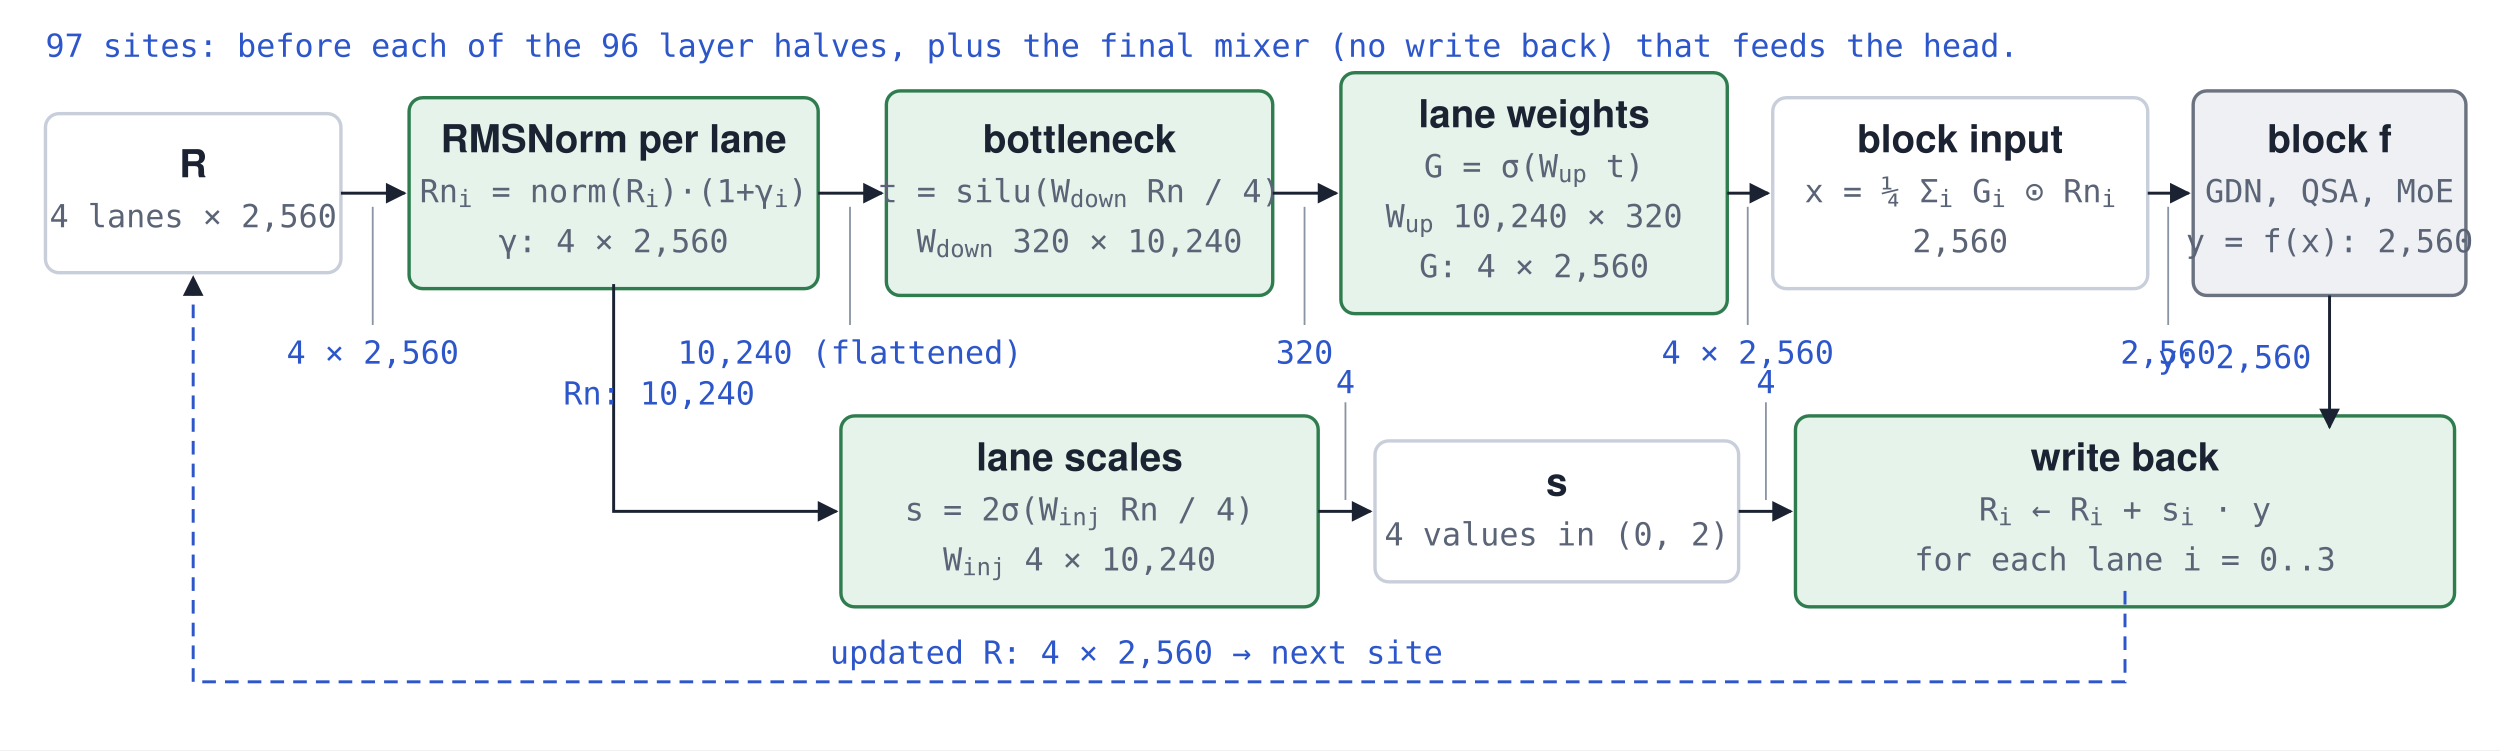
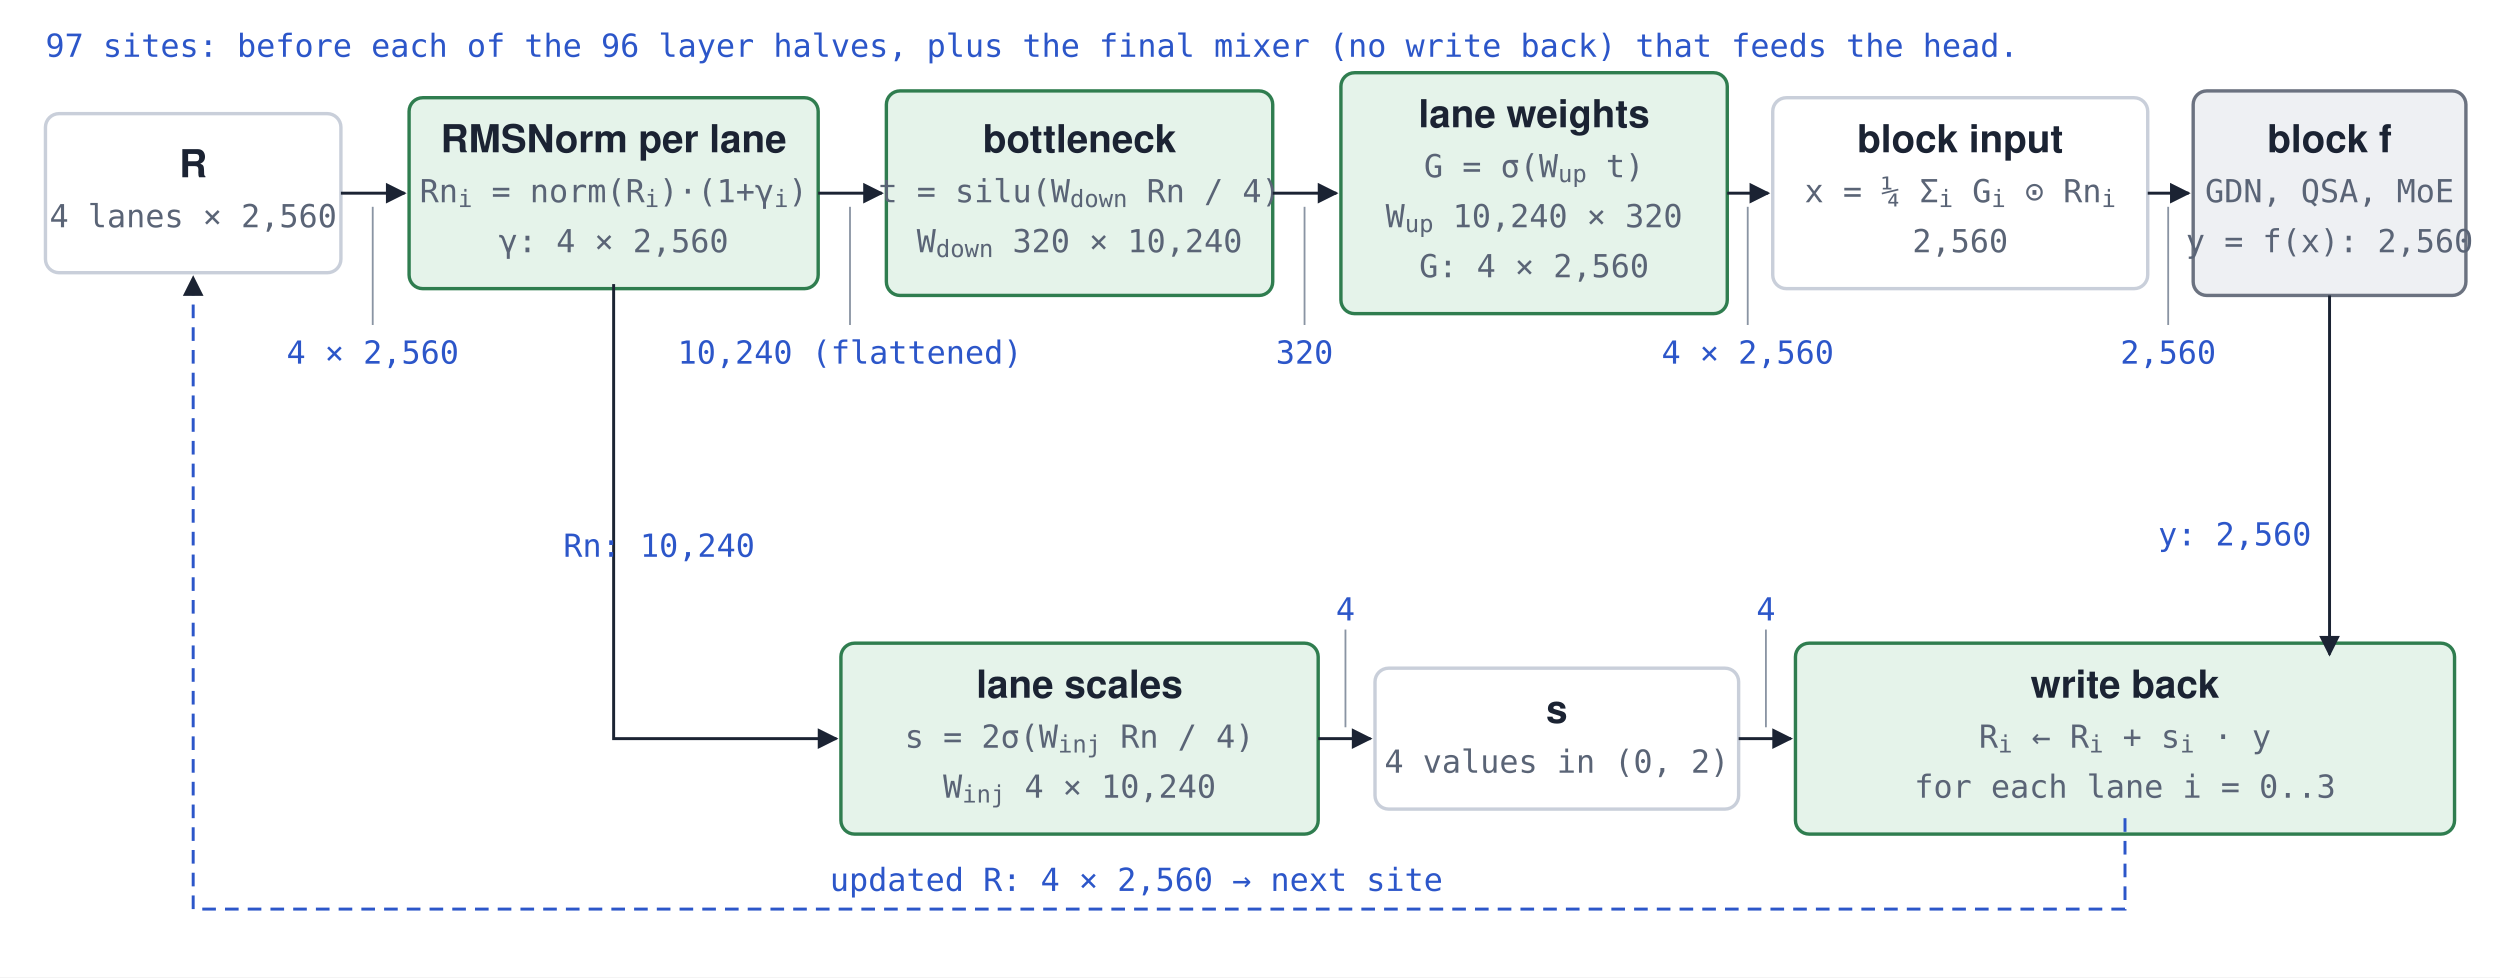
- <svg xmlns="http://www.w3.org/2000/svg" viewBox="0 0 1100 330" role="img" aria-label="Hyper-connection site: per-lane RMSNorm, a 320-wide bottleneck gives per-element lane weights, the block input is their weighted mean, and four lane scales decide how much of the block output each lane receives">
+ <svg xmlns="http://www.w3.org/2000/svg" viewBox="0 0 1100 430" role="img" aria-label="Hyper-connection site: per-lane RMSNorm, a 320-wide bottleneck gives per-element lane weights, the block input is their weighted mean, and four lane scales decide how much of the block output each lane receives">
  <rect width="100%" height="100%" fill="#ffffff" />
  <style>rect.ok{fill:#e5f3ea;stroke:#2f7d4f;stroke-width:1.5}rect.ref{fill:#fbf0dc;stroke:#a86a12;stroke-width:1.5;stroke-dasharray:5 3}rect.mix{fill:#e5f3ea;stroke:#a86a12;stroke-width:1.5;stroke-dasharray:5 3}rect.wt{fill:#eceefa;stroke:#5b5f9e;stroke-width:1.5}rect.dat{fill:#fff;stroke:#c9cfda;stroke-width:1.5}rect.host2{fill:#eef0f3;stroke:#6b7280;stroke-width:1.5}rect.st{fill:#fbf0dc;stroke:#a86a12;stroke-width:1.5}rect.spec{fill:none;stroke:#5a6476;stroke-width:1.5;stroke-dasharray:3 3}rect.bar{fill:#2c56c9}rect.bar2{fill:#b0245e}text.tm{font:600 14px Menlo,monospace;fill:#b0245e}rect.grp{fill:none;stroke:#5a6476;stroke-width:1;stroke-dasharray:2 4}text{fill:#1b2333}text.t{font:600 17px Helvetica,Arial,sans-serif}text.m{font:14px Menlo,monospace;fill:#5a6476}text.al{font:14px Menlo,monospace;fill:#2c56c9}text.gt{font:600 17px Helvetica,Arial,sans-serif;fill:#5a6476}polyline.ar{fill:none;stroke:#1b2333;stroke-width:1.3}polyline.dash{stroke-dasharray:6 4;stroke:#2c56c9}.ahp{fill:#1b2333}</style>
  <defs>
    <marker id="ah2" viewBox="0 0 10 10" refX="9" refY="5" markerWidth="7" markerHeight="7" orient="auto-start-reverse">
      <path d="M0,0 L10,5 L0,10 z" class="ahp" />
    </marker>
  </defs>
  <rect class="dat" x="20" y="50" width="130" height="70" rx="6" />
  <text class="t" x="85.0" y="78" text-anchor="middle">R</text>
  <text textLength="118" lengthAdjust="spacingAndGlyphs" class="m" x="85.0" y="100" text-anchor="middle">4 lanes × 2,560</text>
  <rect class="ok" x="180" y="43" width="180" height="84" rx="6" />
  <text class="t" x="270.0" y="67" text-anchor="middle">RMSNorm per lane</text>
  <text textLength="168" lengthAdjust="spacingAndGlyphs" class="m" x="270.0" y="89" text-anchor="middle">Rn<tspan baseline-shift="sub" font-size="75%">i</tspan> = norm(R<tspan baseline-shift="sub" font-size="75%">i</tspan>)·(1+γ<tspan baseline-shift="sub" font-size="75%">i</tspan>)</text>
  <text class="m" x="270.0" y="111" text-anchor="middle">γ: 4 × 2,560</text>
  <rect class="ok" x="390" y="40" width="170" height="90" rx="6" />
  <text class="t" x="475.0" y="67" text-anchor="middle">bottleneck</text>
  <text textLength="158" lengthAdjust="spacingAndGlyphs" class="m" x="475.0" y="89" text-anchor="middle">t = silu(W<tspan baseline-shift="sub" font-size="75%">down</tspan> Rn / 4)</text>
  <text class="m" x="475.0" y="111" text-anchor="middle">W<tspan baseline-shift="sub" font-size="75%">down</tspan> 320 × 10,240</text>
  <rect class="ok" x="590" y="32" width="170" height="106" rx="6" />
  <text class="t" x="675.0" y="56" text-anchor="middle">lane weights</text>
  <text class="m" x="675.0" y="78" text-anchor="middle">G = σ(W<tspan baseline-shift="sub" font-size="75%">up</tspan> t)</text>
  <text class="m" x="675.0" y="100" text-anchor="middle">W<tspan baseline-shift="sub" font-size="75%">up</tspan> 10,240 × 320</text>
  <text class="m" x="675.0" y="122" text-anchor="middle">G: 4 × 2,560</text>
  <rect class="dat" x="780" y="43" width="165" height="84" rx="6" />
  <text class="t" x="862.5" y="67" text-anchor="middle">block input</text>
  <text class="m" x="862.5" y="89" text-anchor="middle">x = ¼ Σ<tspan baseline-shift="sub" font-size="75%">i</tspan> G<tspan baseline-shift="sub" font-size="75%">i</tspan> ⊙ Rn<tspan baseline-shift="sub" font-size="75%">i</tspan>
  </text>
  <text class="m" x="862.5" y="111" text-anchor="middle">2,560</text>
  <rect class="host2" x="965" y="40" width="120" height="90" rx="6" />
  <text class="t" x="1025.0" y="67" text-anchor="middle">block f</text>
  <text textLength="108" lengthAdjust="spacingAndGlyphs" class="m" x="1025.0" y="89" text-anchor="middle">GDN, QSA, MoE</text>
  <text textLength="108" lengthAdjust="spacingAndGlyphs" class="m" x="1025.0" y="111" text-anchor="middle">y = f(x): 2,560</text>
  <polyline class="ar" points="150,85 178,85" marker-end="url(#ah2)" />
  <polyline class="ar" points="360,85 388,85" marker-end="url(#ah2)" />
  <polyline class="ar" points="560,85 588,85" marker-end="url(#ah2)" />
  <polyline class="ar" points="760,85 778,85" marker-end="url(#ah2)" />
  <polyline class="ar" points="945,85 963,85" marker-end="url(#ah2)" />
-   <rect class="ok" x="370" y="183" width="210" height="84" rx="6" />
-   <text class="t" x="475.0" y="207" text-anchor="middle">lane scales</text>
-   <text class="m" x="475.0" y="229" text-anchor="middle">s = 2σ(W<tspan baseline-shift="sub" font-size="75%">inj</tspan> Rn / 4)</text>
-   <text class="m" x="475.0" y="251" text-anchor="middle">W<tspan baseline-shift="sub" font-size="75%">inj</tspan> 4 × 10,240</text>
-   <rect class="dat" x="605" y="194" width="160" height="62" rx="6" />
-   <text class="t" x="685.0" y="218" text-anchor="middle">s</text>
-   <text textLength="148" lengthAdjust="spacingAndGlyphs" class="m" x="685.0" y="240" text-anchor="middle">4 values in (0, 2)</text>
-   <rect class="ok" x="790" y="183" width="290" height="84" rx="6" />
-   <text class="t" x="935.0" y="207" text-anchor="middle">write back</text>
-   <text class="m" x="935.0" y="229" text-anchor="middle">R<tspan baseline-shift="sub" font-size="75%">i</tspan> ← R<tspan baseline-shift="sub" font-size="75%">i</tspan> + s<tspan baseline-shift="sub" font-size="75%">i</tspan> · y</text>
-   <text class="m" x="935.0" y="251" text-anchor="middle">for each lane i = 0..3</text>
-   <polyline class="ar" points="270,125 270,225 368,225" marker-end="url(#ah2)" />
-   <text class="al" x="290" y="178" text-anchor="middle">Rn: 10,240</text>
-   <polyline class="ar" points="580,225 603,225" marker-end="url(#ah2)" />
-   <polyline class="ar" points="765,225 788,225" marker-end="url(#ah2)" />
-   <polyline class="ar" points="1025,130 1025,188" marker-end="url(#ah2)" />
-   <text class="al" x="1017" y="162" text-anchor="end">y: 2,560</text>
-   <polyline class="ar dash" points="935,260 935,300 85,300 85,122" marker-end="url(#ah2)" />
-   <text class="al" x="500" y="292" text-anchor="middle">updated R: 4 × 2,560 → next site</text>
+   <rect class="ok" x="370" y="283" width="210" height="84" rx="6" />
+   <text class="t" x="475.0" y="307" text-anchor="middle">lane scales</text>
+   <text class="m" x="475.0" y="329" text-anchor="middle">s = 2σ(W<tspan baseline-shift="sub" font-size="75%">inj</tspan> Rn / 4)</text>
+   <text class="m" x="475.0" y="351" text-anchor="middle">W<tspan baseline-shift="sub" font-size="75%">inj</tspan> 4 × 10,240</text>
+   <rect class="dat" x="605" y="294" width="160" height="62" rx="6" />
+   <text class="t" x="685.0" y="318" text-anchor="middle">s</text>
+   <text textLength="148" lengthAdjust="spacingAndGlyphs" class="m" x="685.0" y="340" text-anchor="middle">4 values in (0, 2)</text>
+   <rect class="ok" x="790" y="283" width="290" height="84" rx="6" />
+   <text class="t" x="935.0" y="307" text-anchor="middle">write back</text>
+   <text class="m" x="935.0" y="329" text-anchor="middle">R<tspan baseline-shift="sub" font-size="75%">i</tspan> ← R<tspan baseline-shift="sub" font-size="75%">i</tspan> + s<tspan baseline-shift="sub" font-size="75%">i</tspan> · y</text>
+   <text class="m" x="935.0" y="351" text-anchor="middle">for each lane i = 0..3</text>
+   <polyline class="ar" points="270,125 270,325 368,325" marker-end="url(#ah2)" />
+   <text class="al" x="290" y="245" text-anchor="middle">Rn: 10,240</text>
+   <polyline class="ar" points="580,325 603,325" marker-end="url(#ah2)" />
+   <polyline class="ar" points="765,325 788,325" marker-end="url(#ah2)" />
+   <polyline class="ar" points="1025,130 1025,288" marker-end="url(#ah2)" />
+   <text class="al" x="1017" y="240" text-anchor="end">y: 2,560</text>
+   <polyline class="ar dash" points="935,360 935,400 85,400 85,122" marker-end="url(#ah2)" />
+   <text class="al" x="500" y="392" text-anchor="middle">updated R: 4 × 2,560 → next site</text>
  <text class="al" x="20" y="25" text-anchor="start">97 sites: before each of the 96 layer halves, plus the final mixer (no write back) that feeds the head.</text>
  <path d="M164,91 V143" fill="none" stroke="#8a94a3" stroke-width="0.8" />
  <text x="164" y="160" text-anchor="middle" style="font:14px Menlo,monospace;fill:#2c56c9">4 × 2,560</text>
  <path d="M374,91 V143" fill="none" stroke="#8a94a3" stroke-width="0.8" />
  <text x="374" y="160" text-anchor="middle" style="font:14px Menlo,monospace;fill:#2c56c9">10,240 (flattened)</text>
  <path d="M574,91 V143" fill="none" stroke="#8a94a3" stroke-width="0.8" />
  <text x="574" y="160" text-anchor="middle" style="font:14px Menlo,monospace;fill:#2c56c9">320</text>
  <path d="M769,91 V143" fill="none" stroke="#8a94a3" stroke-width="0.8" />
  <text x="769" y="160" text-anchor="middle" style="font:14px Menlo,monospace;fill:#2c56c9">4 × 2,560</text>
  <path d="M954,91 V143" fill="none" stroke="#8a94a3" stroke-width="0.8" />
  <text x="954" y="160" text-anchor="middle" style="font:14px Menlo,monospace;fill:#2c56c9">2,560</text>
-   <path d="M592,220 V177" fill="none" stroke="#8a94a3" stroke-width="0.8" />
-   <text x="592" y="173" text-anchor="middle" style="font:14px Menlo,monospace;fill:#2c56c9">4</text>
-   <path d="M777,220 V177" fill="none" stroke="#8a94a3" stroke-width="0.8" />
-   <text x="777" y="173" text-anchor="middle" style="font:14px Menlo,monospace;fill:#2c56c9">4</text>
+   <path d="M592,320 V277" fill="none" stroke="#8a94a3" stroke-width="0.8" />
+   <text x="592" y="273" text-anchor="middle" style="font:14px Menlo,monospace;fill:#2c56c9">4</text>
+   <path d="M777,320 V277" fill="none" stroke="#8a94a3" stroke-width="0.8" />
+   <text x="777" y="273" text-anchor="middle" style="font:14px Menlo,monospace;fill:#2c56c9">4</text>
</svg>
